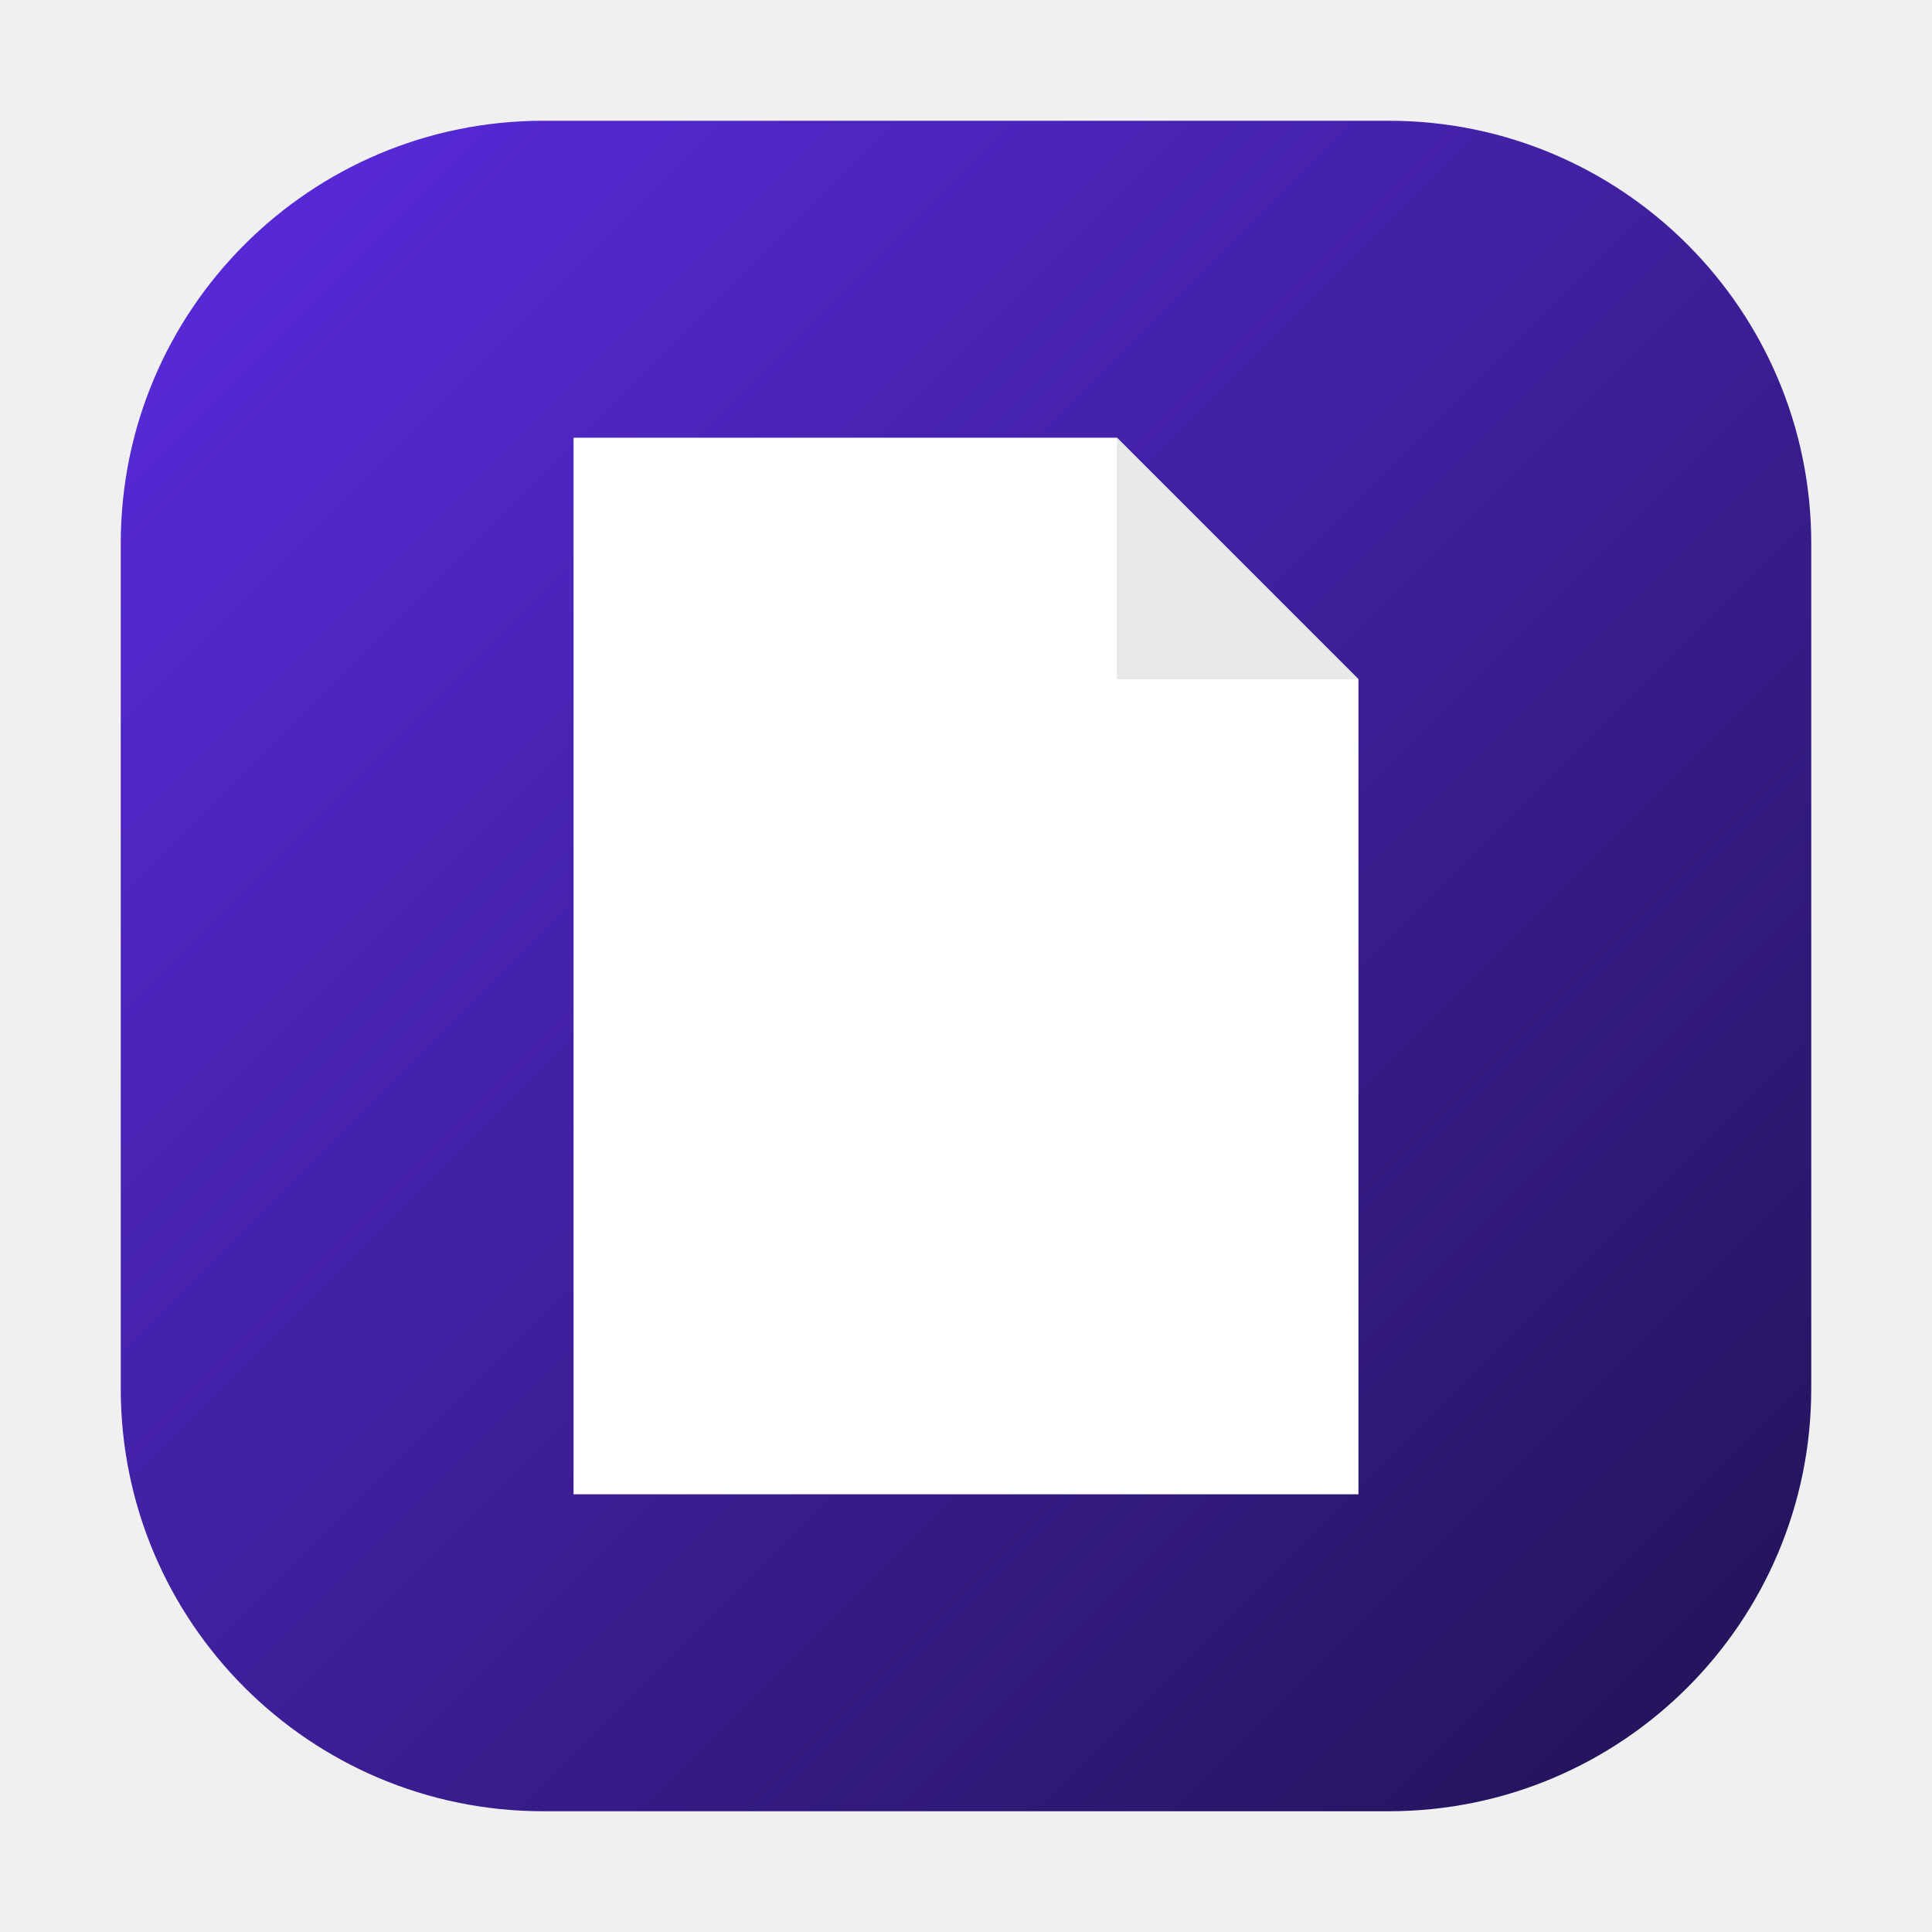
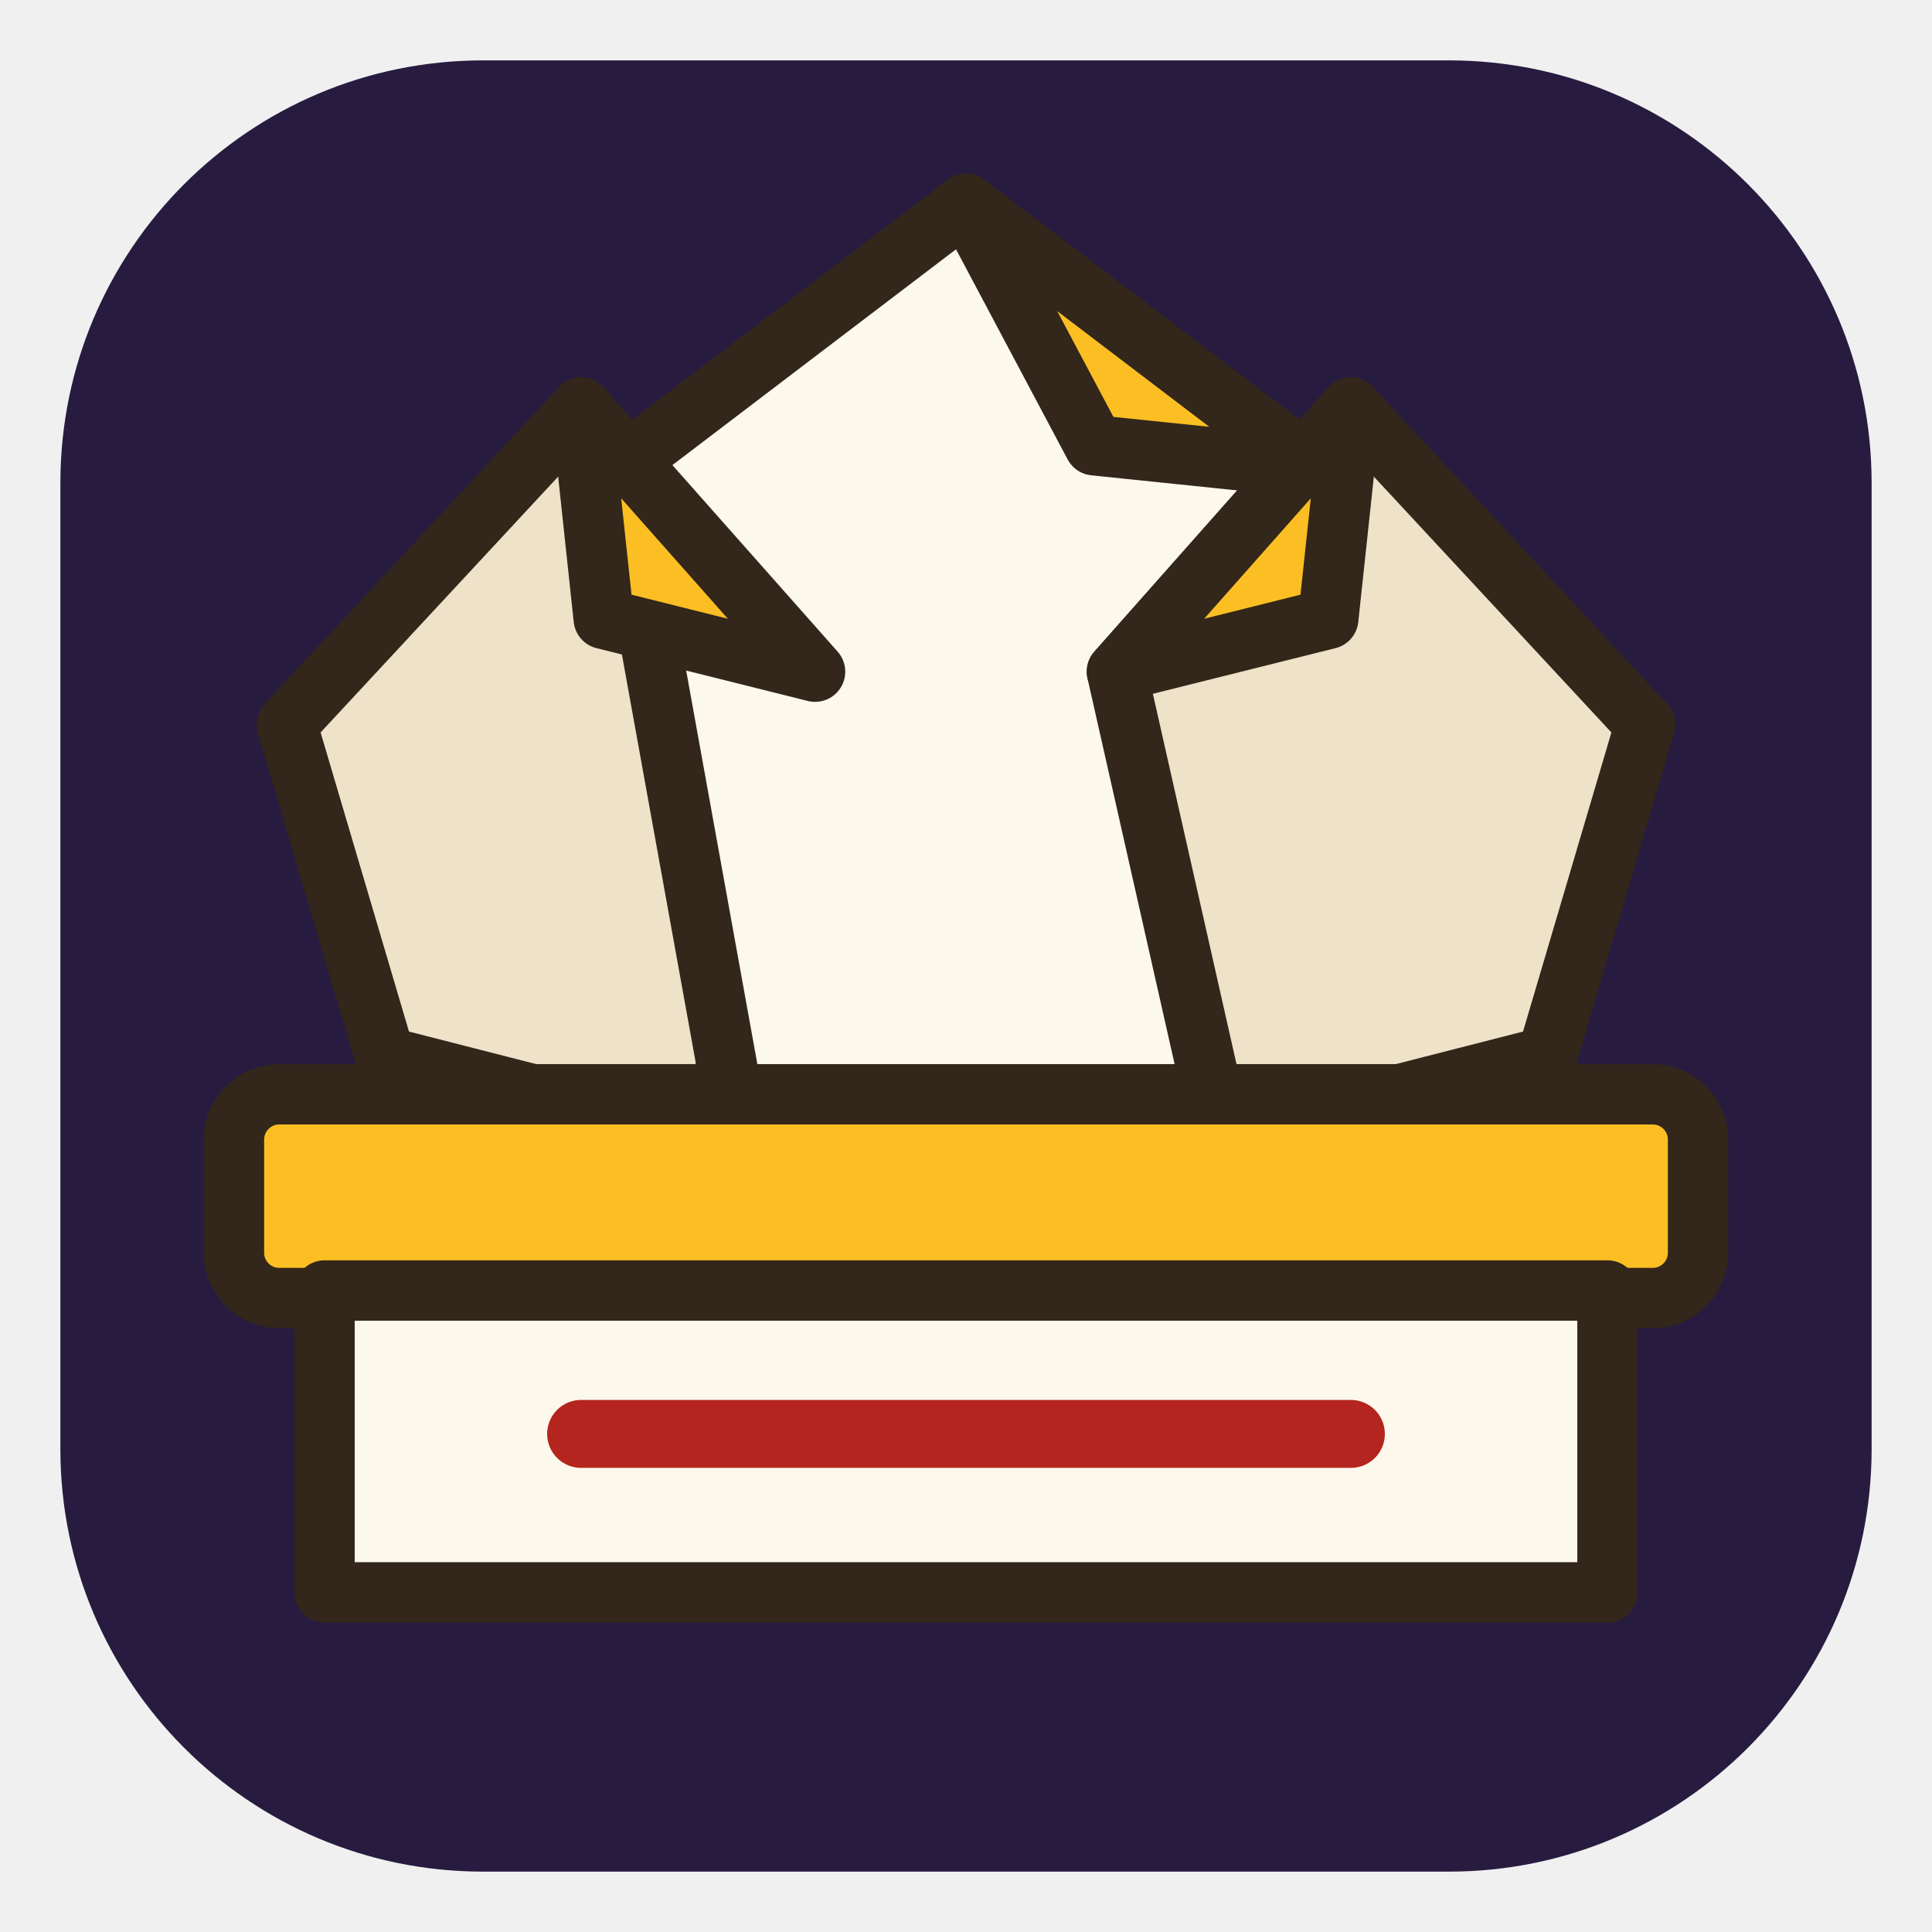
- <svg xmlns="http://www.w3.org/2000/svg" width="512" height="512" viewBox="0 0 512 512">
-   <defs>
-     <linearGradient id="pe-purple" x1="0" y1="0" x2="1" y2="1">
-       <stop offset="0%" stop-color="#5B2BE0" />
-       <stop offset="100%" stop-color="#201354" />
-     </linearGradient>
-   </defs>
-   <rect x="32" y="32" width="448" height="448" rx="112" ry="112" fill="url(#pe-purple)" />
-   <g>
-     <path d="         M 152 116         H 296         L 360 180         V 396         H 152         V 116         Z       " fill="#FFFFFF" />
-     <path d="         M 296 116         V 180         H 360         Z       " fill="#E8E8E8" />
+ <svg xmlns="http://www.w3.org/2000/svg" viewBox="0 0 256 256" role="img" aria-labelledby="favicon-title">
+   <rect x="8" y="8" width="240" height="240" rx="56" fill="#271c40" />
+   <g stroke="#33261a" stroke-width="8" stroke-linejoin="round">
+     <path d="m38 96 39-42 31 35-14 62-43-11Z" fill="#eee3c9" />
+     <path d="M82 62 128 27l46 35-17 94H99Z" fill="#fdf8ec" />
+     <path d="m148 89 31-35 39 42-13 44-43 11Z" fill="#eee3c9" />
+     <path d="m77 54 3 28 28 7Z" fill="#fbbf24" />
+     <path d="m128 27 17 32 29 3Z" fill="#fbbf24" />
+     <path d="m179 54-3 28-28 7Z" fill="#fbbf24" />
  </g>
+   <rect x="31" y="145" width="194" height="27" rx="6" fill="#fbbf24" stroke="#33261a" stroke-width="8" />
+   <path d="M43 171h170v40H43Z" fill="#fdf8ec" stroke="#33261a" stroke-width="8" stroke-linejoin="round" />
+   <path d="M77 190h102" fill="none" stroke="#b3251e" stroke-width="9" stroke-linecap="round" />
</svg>
